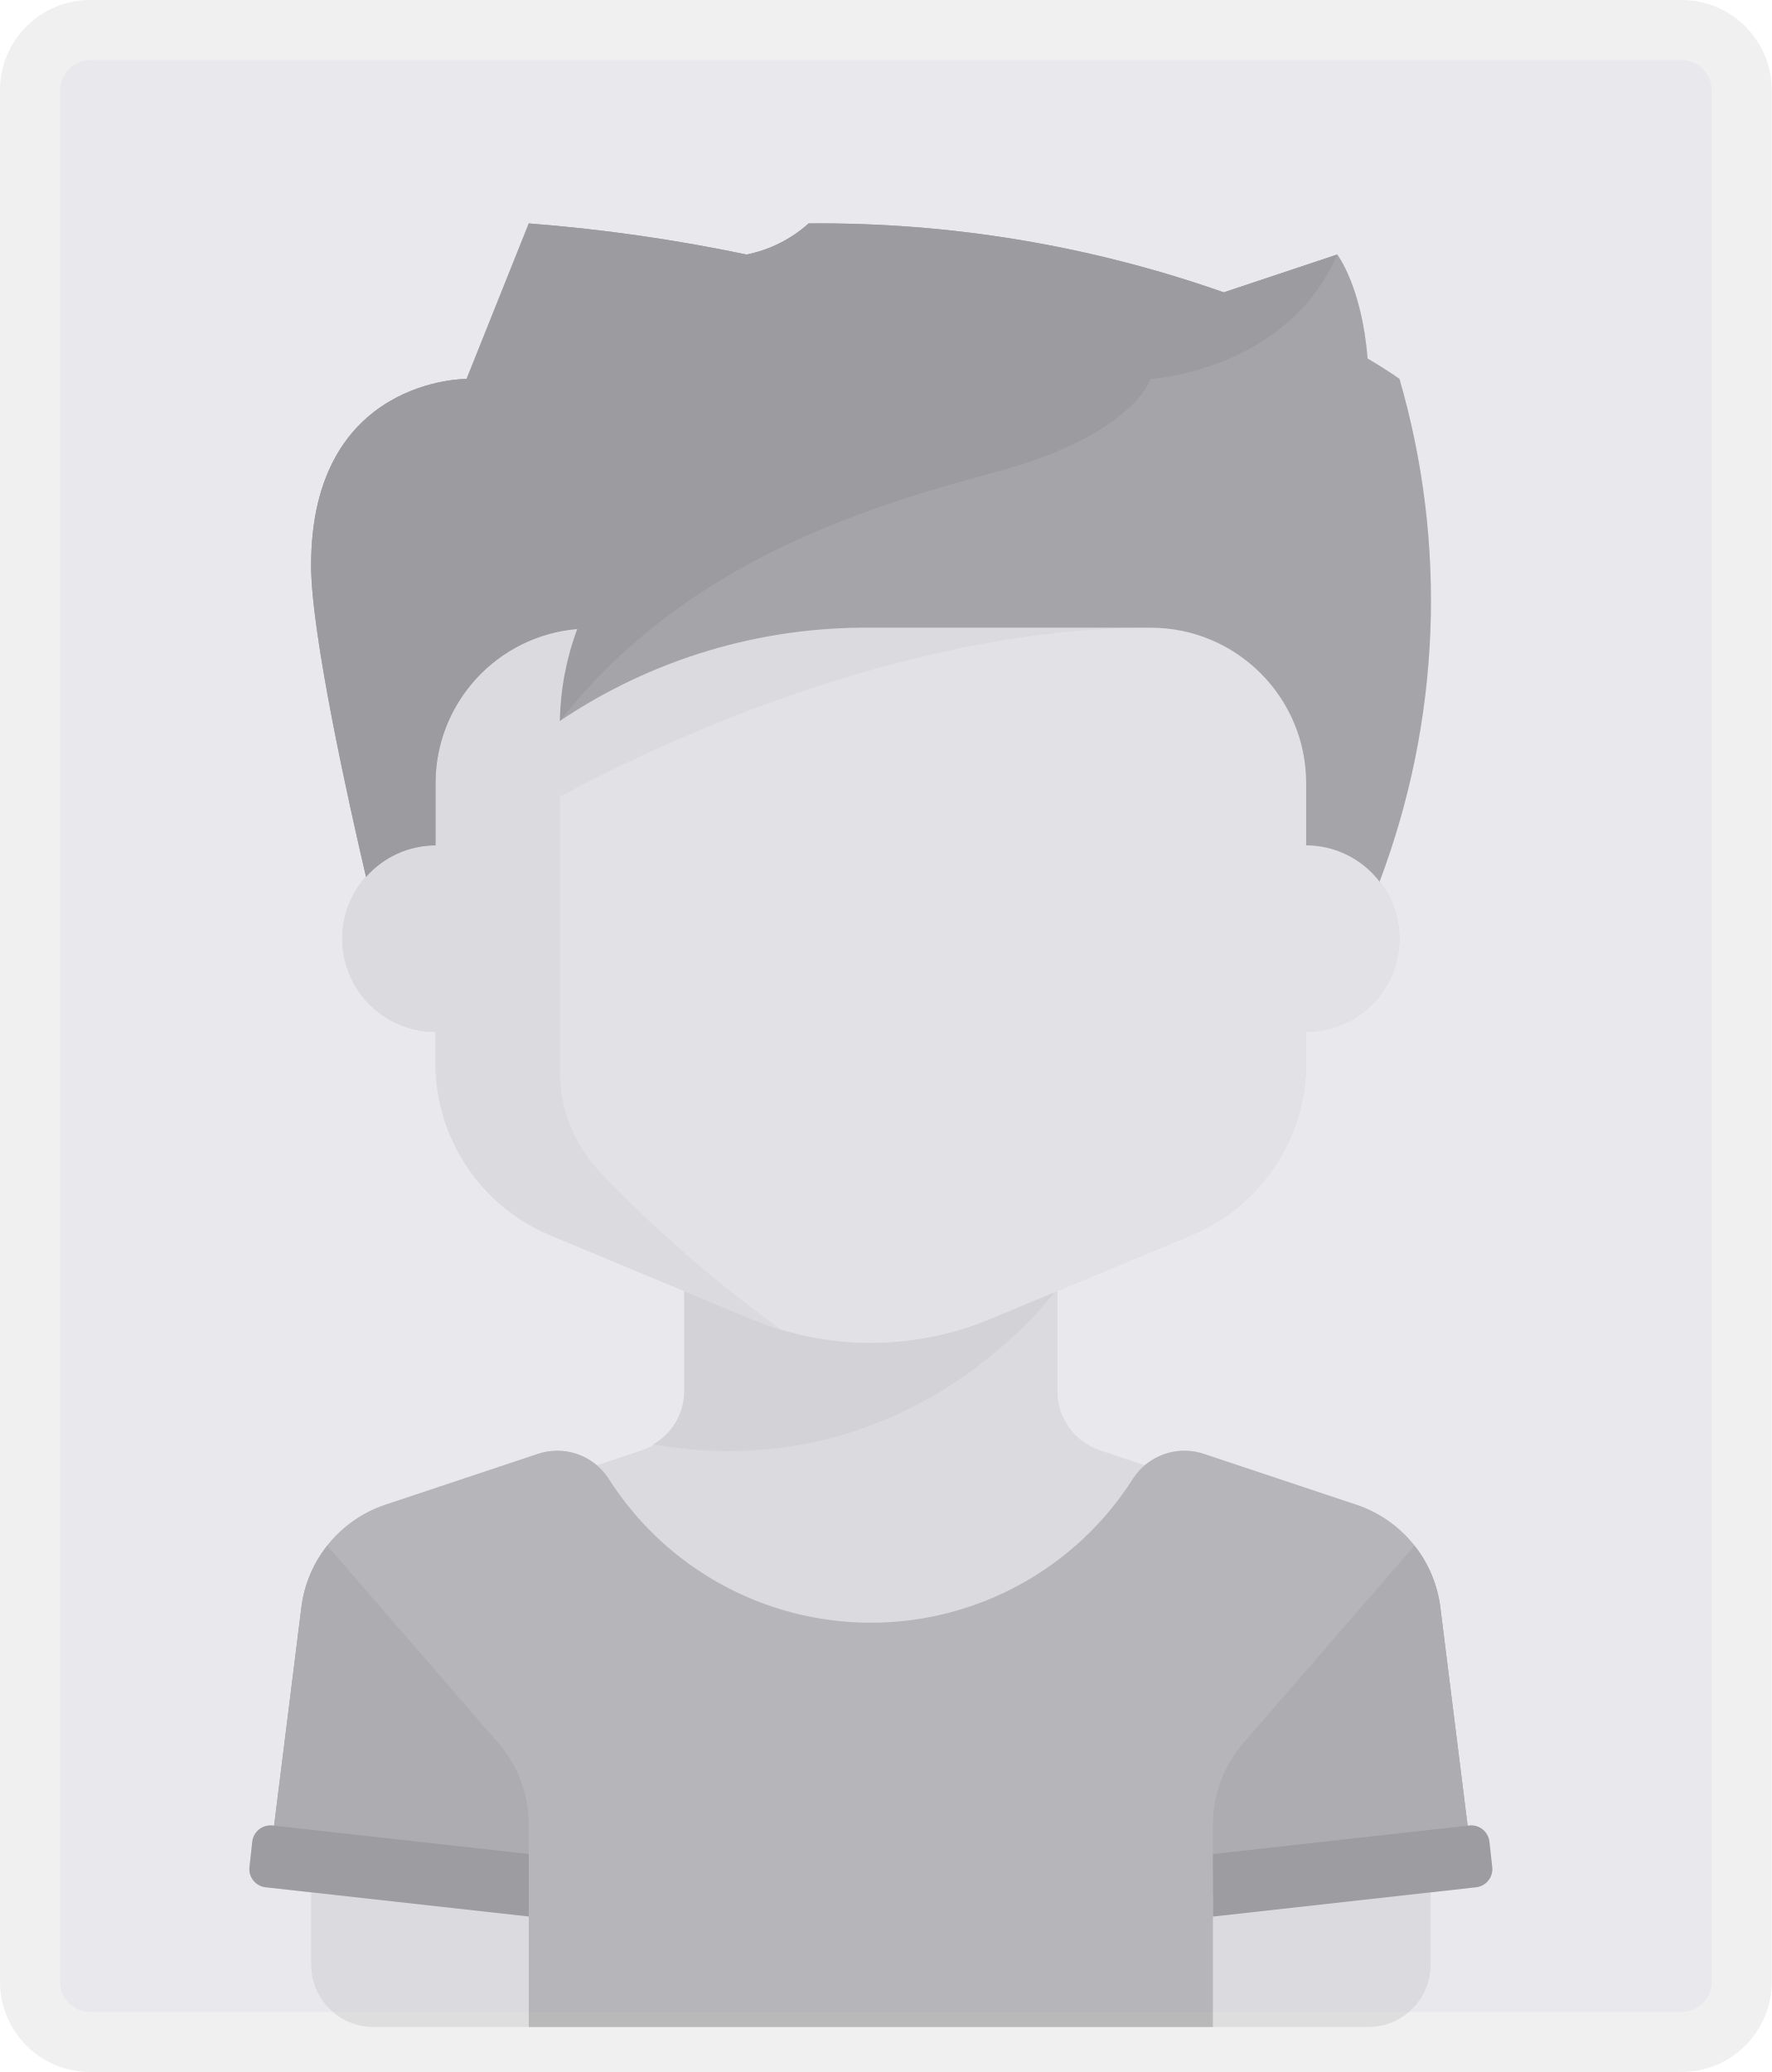
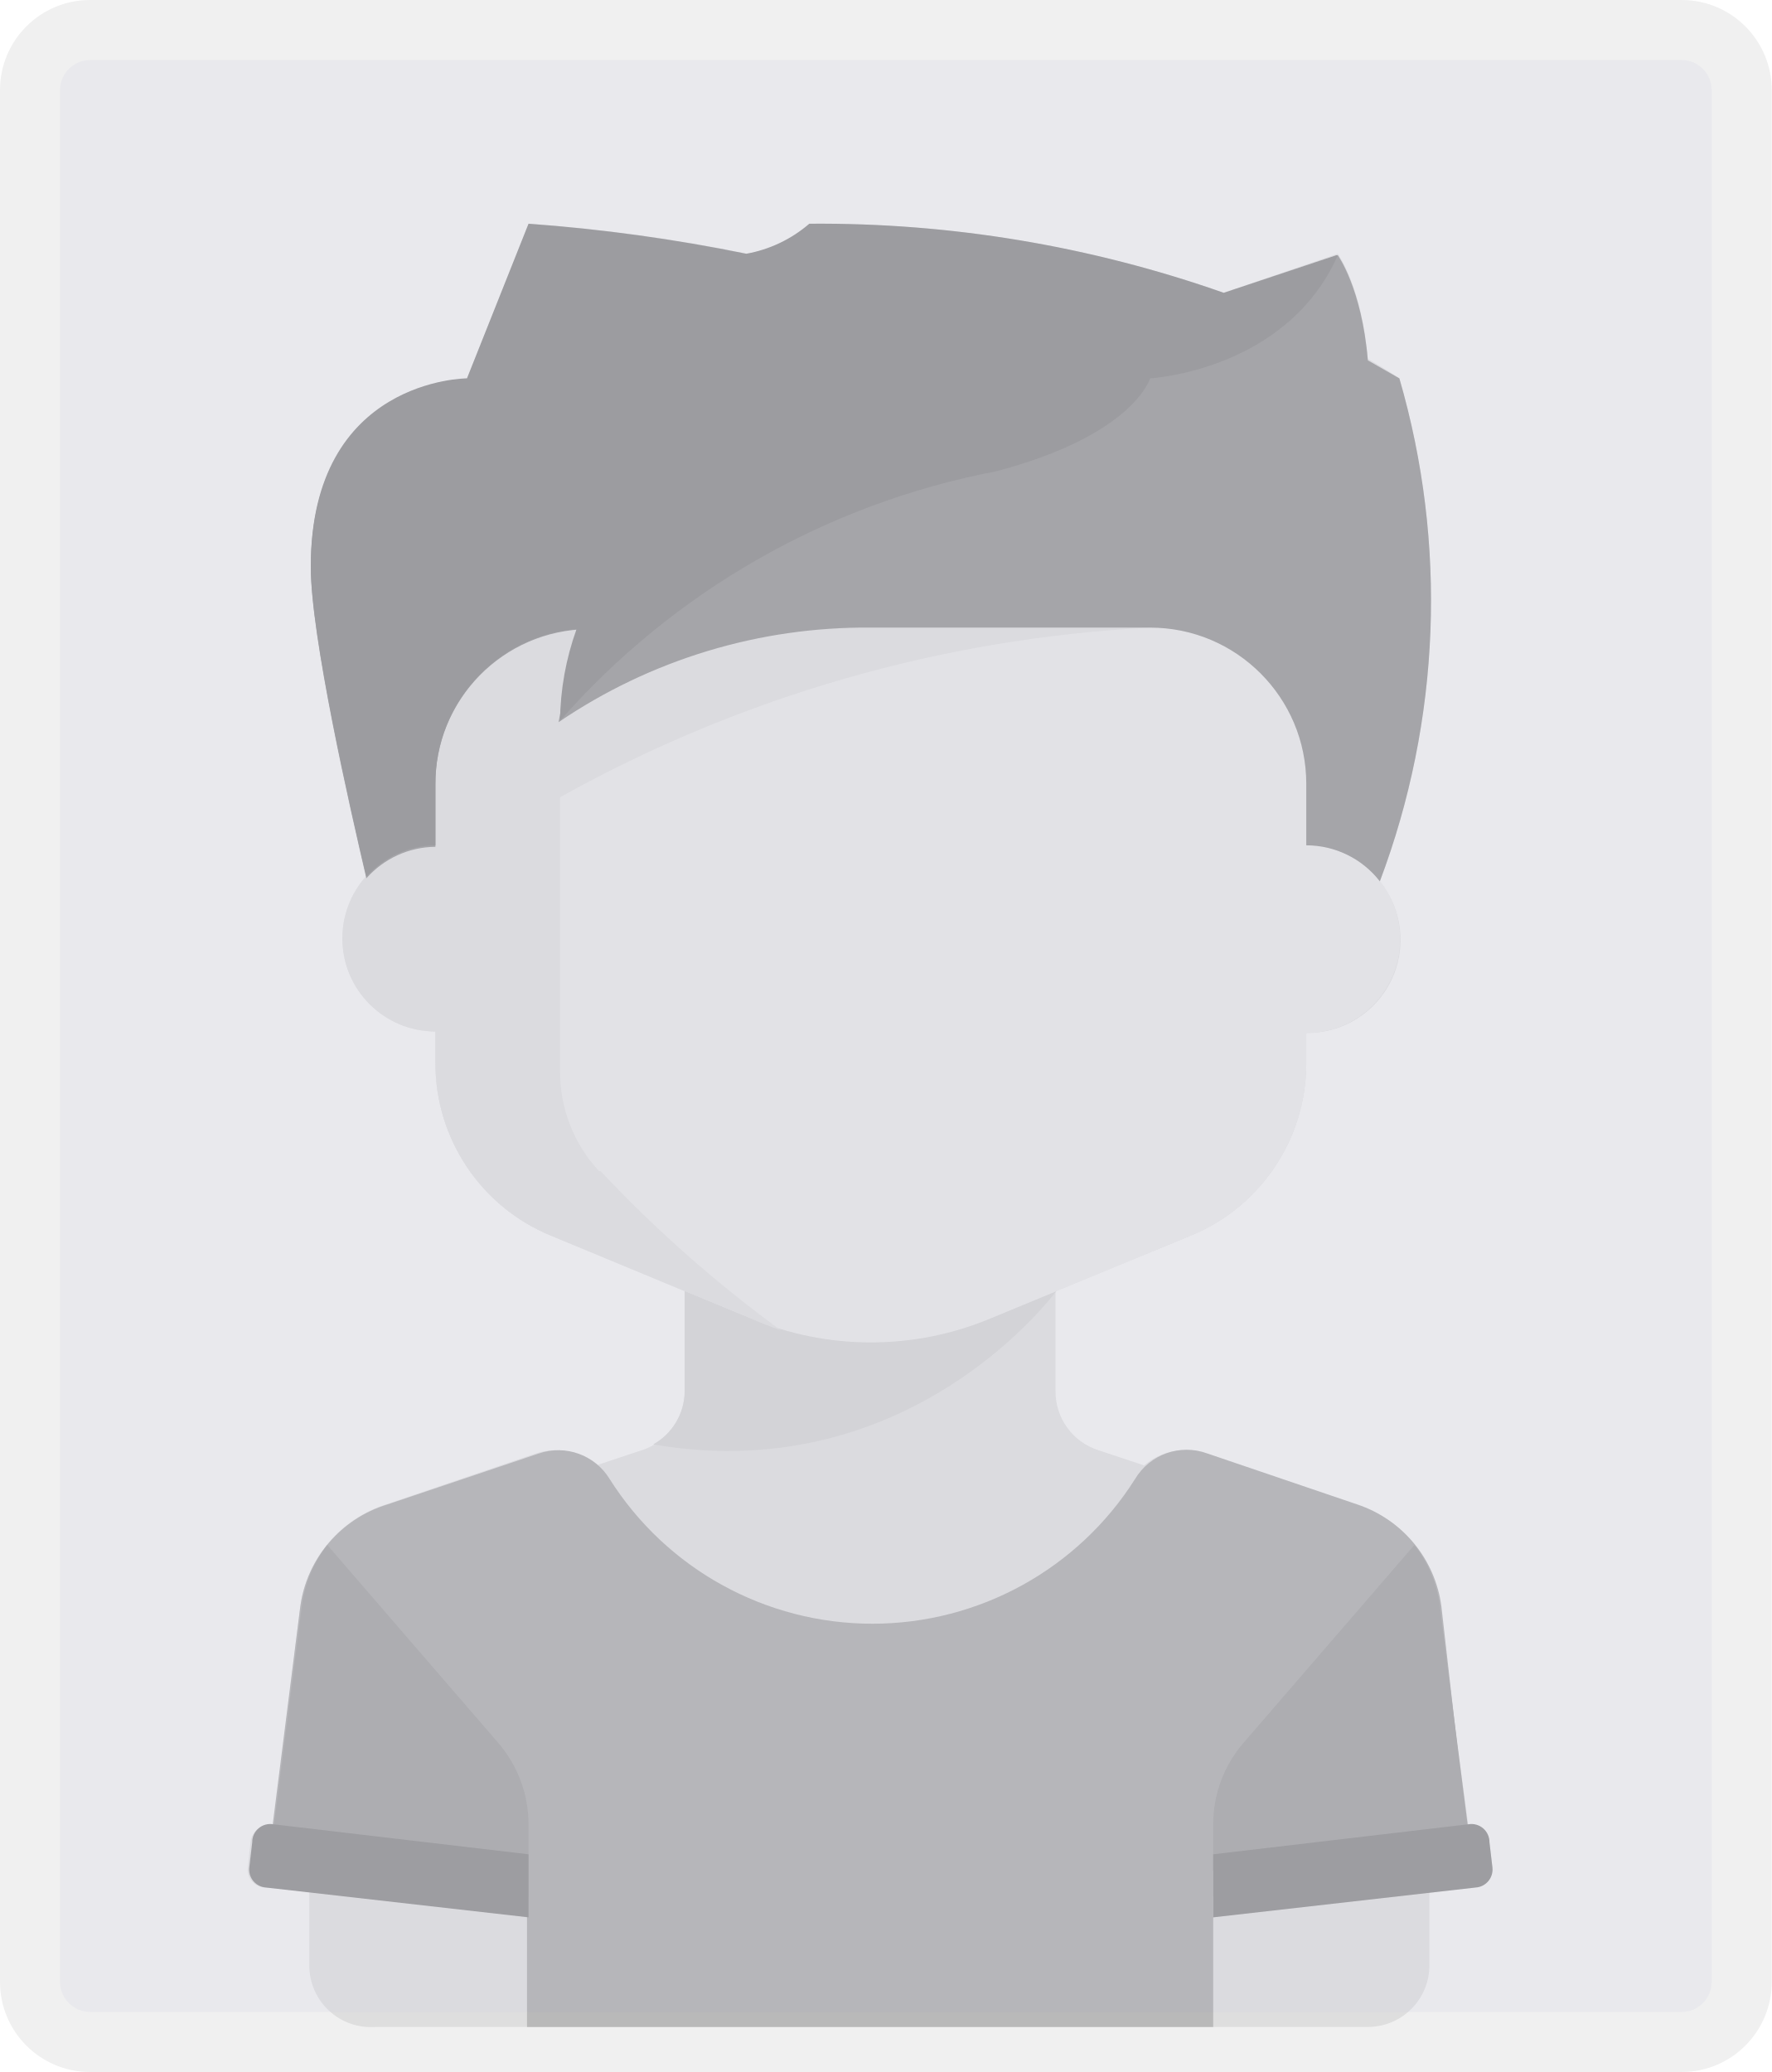
- <svg xmlns="http://www.w3.org/2000/svg" width="118" height="138" viewBox="0 0 118 138">
-   <g transform="translate(-20 -26)">
-     <g transform="translate(-763 -10167)">
-       <g transform="translate(775 10195)">
-         <path d="M113.167,122.124l-.21-1.888a1.36,1.36,0,0,0-1.5-1.2l-.118.013-2.029-16.234a9.242,9.242,0,0,0-6.248-7.621L91.784,91.433a4.62,4.62,0,0,0-4.441.83l-3.322-1.107a4.621,4.621,0,0,1-3.159-4.384V79.321l9.952-4.147a13.86,13.86,0,0,0,8.531-12.8v-2.31a6.929,6.929,0,0,0,5.464-11.192,59.057,59.057,0,0,0,1.467-37.325s-.827-.607-2.371-1.519c-.418-5.329-2.25-7.722-2.25-7.722L93.222,5.121A90.483,90.483,0,0,0,62.379,0a9.762,9.762,0,0,1-4.621,2.31A126.379,126.379,0,0,0,41.586,0L36.966,11.552s-11.552-.1-11.552,13.862c0,5.119,2.854,17.885,4.073,23.107a6.93,6.93,0,0,0,5.168,11.548v2.31a13.863,13.863,0,0,0,8.53,12.8l9.953,4.147v7.451a4.621,4.621,0,0,1-3.159,4.384l-3.322,1.107a4.62,4.62,0,0,0-4.441-.83L30.939,95.193a9.242,9.242,0,0,0-6.248,7.621l-2.029,16.234-.118-.013a1.361,1.361,0,0,0-1.5,1.2l-.21,1.888a1.36,1.36,0,0,0,1.2,1.5l3.38.375v5.377A4.621,4.621,0,0,0,30.034,134h73.931a4.621,4.621,0,0,0,4.621-4.621V124l3.379-.375a1.36,1.36,0,0,0,1.2-1.5Z" fill="#e9e9ed" />
-         <path d="M80.862,79.129H53.138v7.644a4.58,4.58,0,0,1-2.315,3.945C70.2,94.109,80.862,79.129,80.862,79.129Z" fill="#e9e9ed" />
-         <path d="M99.345,46.207V41.586A11.552,11.552,0,0,0,87.793,30.034H46.207A11.552,11.552,0,0,0,34.655,41.586v4.621a6.931,6.931,0,1,0,0,13.862v2.31a13.863,13.863,0,0,0,8.53,12.8l14.928,6.22a23.105,23.105,0,0,0,17.772,0l14.929-6.22a13.861,13.861,0,0,0,8.53-12.8v-2.31a6.931,6.931,0,1,0,0-13.862Z" fill="#e9e9ed" />
-         <path d="M92.414,134V122.448h19.349l-2.454-19.635a9.242,9.242,0,0,0-6.248-7.621L91.784,91.434A4.546,4.546,0,0,0,86.5,93.226a23.077,23.077,0,0,1-39,0,4.546,4.546,0,0,0-5.282-1.792L30.939,95.192a9.242,9.242,0,0,0-6.248,7.621l-2.2,17.579,19.092.034V134Z" fill="#e9e9ed" />
-         <path d="M50.828,55.448a2.317,2.317,0,0,1-2.31-2.31v-2.31a2.31,2.31,0,1,1,4.621,0v2.31A2.317,2.317,0,0,1,50.828,55.448Zm32.344,0a2.317,2.317,0,0,1-2.31-2.31v-2.31a2.31,2.31,0,1,1,4.621,0v2.31A2.317,2.317,0,0,1,83.172,55.448Z" fill="#e9e9ed" />
-         <path d="M67,71.684A19.243,19.243,0,0,1,56.459,68.91a2.31,2.31,0,0,1,2.6-3.82A14.833,14.833,0,0,0,67,67.063a14.833,14.833,0,0,0,7.942-1.973,2.31,2.31,0,0,1,2.6,3.82A19.243,19.243,0,0,1,67,71.684Z" fill="#e9e9ed" />
-         <path d="M46.784,70.385a10.831,10.831,0,0,1-2.886-7.4V42.595c6.376-3.449,25.009-12.56,43.9-12.56H46.207a10.86,10.86,0,0,0-2.31.254v-.022a11.554,11.554,0,0,0-9.241,11.319v4.621a6.931,6.931,0,1,0,0,13.862v2.31a13.862,13.862,0,0,0,8.53,12.8l14.928,6.22a23.133,23.133,0,0,0,2.232.794,96.432,96.432,0,0,1-13.561-11.8Z" fill="#e9e9ed" />
-         <path d="M41.586,124.192v-5.229a9.242,9.242,0,0,0-2.256-6.051L26.618,98.238a9.222,9.222,0,0,0-1.926,4.575l-2.413,19.3c3.674.221,13.448,1.366,19.308,2.074Z" fill="#e9e9ed" />
-         <path d="M41.586,121.15l-19.042-2.116a1.36,1.36,0,0,0-1.5,1.2l-.21,1.888a1.36,1.36,0,0,0,1.2,1.5L41.586,125.8V121.15Z" fill="#e9e9ed" />
-         <path d="M92.414,124.192v-5.229a9.242,9.242,0,0,1,2.256-6.051l12.712-14.675a9.222,9.222,0,0,1,1.926,4.575l2.413,19.3c-3.674.221-13.448,1.366-19.308,2.074Z" fill="#e9e9ed" />
-         <path d="M92.414,121.15l19.042-2.116a1.36,1.36,0,0,1,1.5,1.2l.21,1.888a1.36,1.36,0,0,1-1.2,1.5L92.414,125.8Z" fill="#e9e9ed" />
-         <path d="M106.276,11.552s-.827-.607-2.371-1.519c-.418-5.329-2.25-7.722-2.25-7.722L93.222,5.121A90.483,90.483,0,0,0,62.379,0a9.762,9.762,0,0,1-4.621,2.31A126.379,126.379,0,0,0,41.586,0L36.966,11.552s-11.552-.1-11.552,13.862c0,5.129,2.865,17.935,4.081,23.138a6.885,6.885,0,0,1,5.161-2.345V41.586A11.542,11.542,0,0,1,46.04,30.051,25.662,25.662,0,0,0,43.9,36.965,40.612,40.612,0,0,1,67,30.034H87.793A11.552,11.552,0,0,1,99.345,41.586v4.621a6.892,6.892,0,0,1,5.453,2.7A59.057,59.057,0,0,0,106.276,11.552Z" fill="#e9e9ed" />
-         <path d="M101.655,2.31,93.222,5.121A90.483,90.483,0,0,0,62.379,0a9.762,9.762,0,0,1-4.621,2.31A126.379,126.379,0,0,0,41.586,0L36.966,11.552s-11.552-.1-11.552,13.862c0,5.129,2.865,17.935,4.081,23.138a6.885,6.885,0,0,1,5.161-2.345V41.586A11.513,11.513,0,0,1,45.187,30.137a20.61,20.61,0,0,0-1.29,6.828c9.1-11.552,22.018-15.719,32.345-18.483,10.252-2.744,11.552-6.931,11.552-6.931S97.9,10.974,101.655,2.31Z" fill="#e9e9ed" />
-       </g>
-       <g transform="translate(775 10195)">
-         <path d="M113.167,122.124l-.21-1.888a1.36,1.36,0,0,0-1.5-1.2l-.118.013-2.029-16.234a9.242,9.242,0,0,0-6.248-7.621L91.784,91.433a4.62,4.62,0,0,0-4.441.83l-3.322-1.107a4.621,4.621,0,0,1-3.159-4.384V79.321l9.952-4.147a13.86,13.86,0,0,0,8.531-12.8v-2.31a6.929,6.929,0,0,0,5.464-11.192,59.057,59.057,0,0,0,1.467-37.325s-.827-.607-2.371-1.519c-.418-5.329-2.25-7.722-2.25-7.722L93.222,5.121A90.483,90.483,0,0,0,62.379,0a9.762,9.762,0,0,1-4.621,2.31A126.379,126.379,0,0,0,41.586,0L36.966,11.552s-11.552-.1-11.552,13.862c0,5.119,2.854,17.885,4.073,23.107a6.93,6.93,0,0,0,5.168,11.548v2.31a13.863,13.863,0,0,0,8.53,12.8l9.953,4.147v7.451a4.621,4.621,0,0,1-3.159,4.384l-3.322,1.107a4.62,4.62,0,0,0-4.441-.83L30.939,95.193a9.242,9.242,0,0,0-6.248,7.621l-2.029,16.234-.118-.013a1.361,1.361,0,0,0-1.5,1.2l-.21,1.888a1.36,1.36,0,0,0,1.2,1.5l3.38.375v5.377A4.621,4.621,0,0,0,30.034,134h73.931a4.621,4.621,0,0,0,4.621-4.621V124l3.379-.375a1.36,1.36,0,0,0,1.2-1.5Z" fill="#e9e9ed" />
-         <path d="M80.862,79.129H53.138v7.644a4.58,4.58,0,0,1-2.315,3.945C70.2,94.109,80.862,79.129,80.862,79.129Z" fill="#e9e9ed" />
-         <path d="M99.345,46.207V41.586A11.552,11.552,0,0,0,87.793,30.034H46.207A11.552,11.552,0,0,0,34.655,41.586v4.621a6.931,6.931,0,1,0,0,13.862v2.31a13.863,13.863,0,0,0,8.53,12.8l14.928,6.22a23.105,23.105,0,0,0,17.772,0l14.929-6.22a13.861,13.861,0,0,0,8.53-12.8v-2.31a6.931,6.931,0,1,0,0-13.862Z" fill="#e9e9ed" />
-         <path d="M92.414,134V122.448h19.349l-2.454-19.635a9.242,9.242,0,0,0-6.248-7.621L91.784,91.434A4.546,4.546,0,0,0,86.5,93.226a23.077,23.077,0,0,1-39,0,4.546,4.546,0,0,0-5.282-1.792L30.939,95.192a9.242,9.242,0,0,0-6.248,7.621l-2.2,17.579,19.092.034V134Z" fill="#e9e9ed" />
-         <path d="M50.828,55.448a2.317,2.317,0,0,1-2.31-2.31v-2.31a2.31,2.31,0,1,1,4.621,0v2.31A2.317,2.317,0,0,1,50.828,55.448Zm32.344,0a2.317,2.317,0,0,1-2.31-2.31v-2.31a2.31,2.31,0,1,1,4.621,0v2.31A2.317,2.317,0,0,1,83.172,55.448Z" fill="#e9e9ed" />
-         <path d="M67,71.684A19.243,19.243,0,0,1,56.459,68.91a2.31,2.31,0,0,1,2.6-3.82A14.833,14.833,0,0,0,67,67.063a14.833,14.833,0,0,0,7.942-1.973,2.31,2.31,0,0,1,2.6,3.82A19.243,19.243,0,0,1,67,71.684Z" fill="#e9e9ed" />
-         <path d="M46.784,70.385a10.831,10.831,0,0,1-2.886-7.4V42.595c6.376-3.449,25.009-12.56,43.9-12.56H46.207a10.86,10.86,0,0,0-2.31.254v-.022a11.554,11.554,0,0,0-9.241,11.319v4.621a6.931,6.931,0,1,0,0,13.862v2.31a13.862,13.862,0,0,0,8.53,12.8l14.928,6.22a23.133,23.133,0,0,0,2.232.794,96.432,96.432,0,0,1-13.561-11.8Z" fill="#e9e9ed" />
-         <path d="M41.586,124.192v-5.229a9.242,9.242,0,0,0-2.256-6.051L26.618,98.238a9.222,9.222,0,0,0-1.926,4.575l-2.413,19.3c3.674.221,13.448,1.366,19.308,2.074Z" fill="#e9e9ed" />
-         <path d="M41.586,121.15l-19.042-2.116a1.36,1.36,0,0,0-1.5,1.2l-.21,1.888a1.36,1.36,0,0,0,1.2,1.5L41.586,125.8V121.15Z" fill="#e9e9ed" />
-         <path d="M92.414,124.192v-5.229a9.242,9.242,0,0,1,2.256-6.051l12.712-14.675a9.222,9.222,0,0,1,1.926,4.575l2.413,19.3c-3.674.221-13.448,1.366-19.308,2.074Z" fill="#e9e9ed" />
-         <path d="M92.414,121.15l19.042-2.116a1.36,1.36,0,0,1,1.5,1.2l.21,1.888a1.36,1.36,0,0,1-1.2,1.5L92.414,125.8Z" fill="#e9e9ed" />
-         <path d="M106.276,11.552s-.827-.607-2.371-1.519c-.418-5.329-2.25-7.722-2.25-7.722L93.222,5.121A90.483,90.483,0,0,0,62.379,0a9.762,9.762,0,0,1-4.621,2.31A126.379,126.379,0,0,0,41.586,0L36.966,11.552s-11.552-.1-11.552,13.862c0,5.129,2.865,17.935,4.081,23.138a6.885,6.885,0,0,1,5.161-2.345V41.586A11.542,11.542,0,0,1,46.04,30.051,25.662,25.662,0,0,0,43.9,36.965,40.612,40.612,0,0,1,67,30.034H87.793A11.552,11.552,0,0,1,99.345,41.586v4.621a6.892,6.892,0,0,1,5.453,2.7A59.057,59.057,0,0,0,106.276,11.552Z" fill="#e9e9ed" />
-         <path d="M101.655,2.31,93.222,5.121A90.483,90.483,0,0,0,62.379,0a9.762,9.762,0,0,1-4.621,2.31A126.379,126.379,0,0,0,41.586,0L36.966,11.552s-11.552-.1-11.552,13.862c0,5.129,2.865,17.935,4.081,23.138a6.885,6.885,0,0,1,5.161-2.345V41.586A11.513,11.513,0,0,1,45.187,30.137a20.61,20.61,0,0,0-1.29,6.828c9.1-11.552,22.018-15.719,32.345-18.483,10.252-2.744,11.552-6.931,11.552-6.931S97.9,10.974,101.655,2.31Z" fill="#e9e9ed" />
-       </g>
-       <rect width="114" height="134" rx="4" transform="translate(785 10195)" fill="#e9e9ed" />
-       <path d="M4-2H110a6.007,6.007,0,0,1,6,6V130a6.007,6.007,0,0,1-6,6H4a6.007,6.007,0,0,1-6-6V4A6.007,6.007,0,0,1,4-2ZM110,132a2,2,0,0,0,2-2V4a2,2,0,0,0-2-2H4A2,2,0,0,0,2,4V130a2,2,0,0,0,2,2Z" transform="translate(785 10195)" fill="#f0f0f0" />
+ <svg xmlns="http://www.w3.org/2000/svg" xmlns:xlink="http://www.w3.org/1999/xlink" viewBox="0 0 118 138">
+   <defs>
+     <path id="a" d="m888.2 10317.1-.2-1.9a1.4 1.4 0 0 0-1.5-1.2h-.2l-2-16.2a9.2 9.2 0 0 0-6.2-7.6l-11.3-3.8a4.6 4.6 0 0 0-4.5.9l-3.3-1.1a4.6 4.6 0 0 1-3.1-4.4v-7.5l10-4.1a13.9 13.9 0 0 0 8.4-12.8v-2.3a7 7 0 0 0 5.5-11.2 59 59 0 0 0 1.5-37.4s-.9-.6-2.4-1.5c-.4-5.3-2.2-7.7-2.2-7.7l-8.5 2.8a90.5 90.5 0 0 0-30.8-5.1 9.8 9.8 0 0 1-4.6 2.3 126.4 126.4 0 0 0-16.2-2.3l-4.6 11.6s-11.6-.1-11.6 13.8c0 5.1 2.9 17.9 4 23.1a7 7 0 0 0 5.3 11.6v2.3a13.9 13.9 0 0 0 8.5 12.8l10 4.1v7.5a4.6 4.6 0 0 1-3.2 4.4l-3.3 1a4.6 4.6 0 0 0-4.5-.8l-11.3 3.8a9.2 9.2 0 0 0-6.2 7.6l-2 16.2h-.2a1.4 1.4 0 0 0-1.5 1.2l-.2 2a1.4 1.4 0 0 0 1.2 1.4l3.4.4v5.4a4.6 4.6 0 0 0 4.6 4.6h74a4.6 4.6 0 0 0 4.6-4.6v-5.4l3.4-.4a1.4 1.4 0 0 0 1.2-1.5Z" />
+     <path id="b" d="M855.9 10274.1H828v7.7a4.6 4.6 0 0 1-2.3 4 31.4 31.4 0 0 0 30-11.7Z" />
+     <path id="c" d="M874.3 10241.2v-4.6a11.6 11.6 0 0 0-11.5-11.6h-41.6a11.6 11.6 0 0 0-11.5 11.6v4.6a7 7 0 1 0 0 13.9v2.3a13.9 13.9 0 0 0 8.5 12.8l15 6.2a23.1 23.1 0 0 0 17.7 0l15-6.2a13.9 13.9 0 0 0 8.4-12.8v-2.3a7 7 0 1 0 0-13.9Zm-6.9 87.8v-11.6h19.4l-2.5-19.6a9.2 9.2 0 0 0-6.2-7.6l-11.3-3.8a4.5 4.5 0 0 0-5.3 1.8 23 23 0 0 1-39 0 4.5 4.5 0 0 0-5.3-1.8l-11.3 3.8a9.2 9.2 0 0 0-6.2 7.6l-2.2 17.6h19v13.6Z" />
+     <path id="d" d="M825.8 10250.4a2.3 2.3 0 0 1-2.3-2.3v-2.3a2.3 2.3 0 1 1 4.6 0v2.3a2.3 2.3 0 0 1-2.3 2.3Zm32.4 0a2.3 2.3 0 0 1-2.3-2.3v-2.3a2.3 2.3 0 1 1 4.6 0v2.3a2.3 2.3 0 0 1-2.3 2.3Zm-16.2 16.3a19.2 19.2 0 0 1-10.5-2.8 2.3 2.3 0 0 1 2.6-3.8 14.8 14.8 0 0 0 7.9 2 14.8 14.8 0 0 0 8-2 2.3 2.3 0 0 1 2.5 3.8 19.2 19.2 0 0 1-10.5 2.8Z" />
+     <path id="e" d="M821.8 10265.4a10.8 10.8 0 0 1-2.9-7.4v-20.4a100 100 0 0 1 43.9-12.6h-41.6a10.9 10.9 0 0 0-2.3.3 11.6 11.6 0 0 0-9.2 11.3v4.6a7 7 0 1 0 0 13.9v2.3a13.9 13.9 0 0 0 8.5 12.8l15 6.2a23.1 23.1 0 0 0 2.1.8 96.4 96.4 0 0 1-13.5-11.8Zm-5.2 53.8v-5.2a9.2 9.2 0 0 0-2.3-6l-12.7-14.8a9.2 9.2 0 0 0-2 4.6l-2.3 19.3c3.7.2 13.4 1.4 19.3 2Z" />
+     <path id="f" d="m816.6 10316.1-19-2a1.4 1.4 0 0 0-1.6 1.1l-.2 2a1.4 1.4 0 0 0 1.2 1.4l19.6 2.2v-4.6Zm50.8 3.1v-5.2a9.2 9.2 0 0 1 2.3-6l12.7-14.8a9.2 9.2 0 0 1 2 4.6l2.3 19.3c-3.7.2-13.4 1.4-19.3 2Z" />
+     <path id="g" d="m867.4 10316.1 19-2a1.4 1.4 0 0 1 1.6 1.1l.2 2a1.4 1.4 0 0 1-1.2 1.4l-19.6 2.2Zm13.9-109.5-2.4-1.6c-.4-5.3-2.2-7.7-2.2-7.7l-8.5 2.8a90.5 90.5 0 0 0-30.8-5.1 9.8 9.8 0 0 1-4.6 2.3 126.4 126.4 0 0 0-16.2-2.3l-4.6 11.6s-11.6-.1-11.6 13.8c0 5.1 2.9 18 4.1 23.2a6.9 6.9 0 0 1 5.2-2.4v-4.6a11.5 11.5 0 0 1 11.3-11.5 25.7 25.7 0 0 0-2.1 6.9 40.6 40.6 0 0 1 23.1-7h20.8a11.6 11.6 0 0 1 11.5 11.6v4.6a6.9 6.9 0 0 1 5.5 2.7 59 59 0 0 0 1.5-37.3Z" />
+     <path id="h" d="m876.7 10197.3-8.5 2.8a90.5 90.5 0 0 0-30.8-5.1 9.8 9.8 0 0 1-4.6 2.3 126.4 126.4 0 0 0-16.2-2.3l-4.6 11.6s-11.6-.1-11.6 13.8c0 5.1 2.9 18 4.1 23.2a6.9 6.9 0 0 1 5.2-2.4v-4.6a11.5 11.5 0 0 1 10.5-11.5 20.6 20.6 0 0 0-1.3 6.9 57.5 57.5 0 0 1 32.3-18.5c10.3-2.8 11.6-7 11.6-7s10.1-.5 13.9-9.2Z" />
+   </defs>
+   <g transform="translate(-783 -10193)">
+     <g fill="#e9e9ed">
+       <use xlink:href="#a" />
+       <use xlink:href="#b" />
+       <use xlink:href="#c" />
+       <use xlink:href="#d" />
+       <use xlink:href="#e" />
+       <use xlink:href="#f" />
+       <use xlink:href="#g" />
+       <use xlink:href="#h" />
    </g>
-     <g transform="translate(-35.5 40.881)" opacity="0.6" style="mix-blend-mode:luminosity;isolation:isolate">
-       <path d="M154.884,109.473l-.188-1.692a1.219,1.219,0,0,0-1.346-1.077l-.105.012-1.819-14.553a8.284,8.284,0,0,0-5.6-6.832l-10.108-3.37a4.142,4.142,0,0,0-3.981.744l-2.978-.993a4.142,4.142,0,0,1-2.832-3.929V71.1l8.921-3.717a12.424,12.424,0,0,0,7.647-11.47V53.846a6.211,6.211,0,0,0,4.9-10.033,52.939,52.939,0,0,0,1.315-33.459s-.741-.544-2.125-1.362c-.375-4.777-2.017-6.922-2.017-6.922l-7.559,2.52A81.11,81.11,0,0,0,109.358,0a8.751,8.751,0,0,1-4.142,2.071A113.288,113.288,0,0,0,90.719,0L86.577,10.355s-10.355-.086-10.355,12.426c0,4.589,2.558,16.033,3.651,20.714a6.212,6.212,0,0,0,4.632,10.352v2.071a12.427,12.427,0,0,0,7.647,11.47l8.922,3.717v6.679a4.142,4.142,0,0,1-2.832,3.93l-2.978.993a4.142,4.142,0,0,0-3.981-.744l-10.108,3.37a8.284,8.284,0,0,0-5.6,6.832l-1.819,14.553-.105-.012a1.22,1.22,0,0,0-1.347,1.077l-.188,1.692a1.219,1.219,0,0,0,1.077,1.346l3.03.337v4.82a4.142,4.142,0,0,0,4.142,4.142h66.273a4.142,4.142,0,0,0,4.142-4.142v-4.821l3.029-.337a1.219,1.219,0,0,0,1.077-1.346Z" fill="#fdc88e" />
-       <path d="M202.911,274H178.058v6.852a4.105,4.105,0,0,1-2.075,3.536C193.352,287.428,202.911,274,202.911,274Z" transform="translate(-76.985 -203.068)" fill="#f5b97a" />
-       <path d="M160.2,118.5v-4.142A10.355,10.355,0,0,0,149.846,104H112.568a10.355,10.355,0,0,0-10.355,10.355V118.5a6.213,6.213,0,1,0,0,12.426v2.071a12.427,12.427,0,0,0,7.646,11.47l13.382,5.576a20.712,20.712,0,0,0,15.931,0l13.382-5.576a12.426,12.426,0,0,0,7.646-11.47v-2.071a6.213,6.213,0,0,0,0-12.426Z" transform="translate(-17.708 -77.077)" fill="#ffd7a3" />
-       <path d="M140.567,354.142V343.787h17.345l-2.2-17.6a8.284,8.284,0,0,0-5.6-6.832L140,315.985a4.075,4.075,0,0,0-4.735,1.607,20.686,20.686,0,0,1-34.963,0,4.075,4.075,0,0,0-4.735-1.607l-10.108,3.37a8.284,8.284,0,0,0-5.6,6.832l-1.97,15.758,17.115.03v12.168h45.562Z" transform="translate(-4.286 -234.023)" fill="#ff6473" />
-       <path d="M113.085,140.171a9.709,9.709,0,0,1-2.587-6.634V115.259C116.213,112.167,132.916,104,149.846,104H112.568a9.736,9.736,0,0,0-2.071.228v-.019a10.358,10.358,0,0,0-8.284,10.146V118.5a6.213,6.213,0,1,0,0,12.426v2.071a12.426,12.426,0,0,0,7.647,11.47l13.381,5.576a20.726,20.726,0,0,0,2,.712,86.442,86.442,0,0,1-12.156-10.581Z" transform="translate(-17.708 -77.077)" fill="#fdc88e" />
-       <path d="M94.452,363.434v-4.687a8.285,8.285,0,0,0-2.023-5.424l-11.4-13.154a8.267,8.267,0,0,0-1.726,4.1l-2.163,17.305C80.438,361.772,89.2,362.8,94.452,363.434Z" transform="translate(-3.733 -252.106)" fill="#f05467" />
-       <path d="M90.719,414.056l-17.069-1.9a1.22,1.22,0,0,0-1.347,1.077l-.188,1.692a1.219,1.219,0,0,0,1.077,1.346l17.527,1.948Z" transform="translate(-0.001 -305.455)" fill="#bd445a" />
-       <path d="M320,363.434v-4.687a8.285,8.285,0,0,1,2.023-5.424l11.4-13.154a8.267,8.267,0,0,1,1.727,4.1l2.163,17.305C334.014,361.772,325.252,362.8,320,363.434Z" transform="translate(-183.719 -252.106)" fill="#f05467" />
-       <path d="M320,414.056l17.069-1.9a1.219,1.219,0,0,1,1.347,1.077l.188,1.692a1.219,1.219,0,0,1-1.077,1.346L320,418.223Z" transform="translate(-183.719 -305.455)" fill="#bd445a" />
-       <path d="M160.486,10.355s-.741-.544-2.125-1.362c-.375-4.777-2.017-6.922-2.017-6.922l-7.559,2.52A81.11,81.11,0,0,0,121.137,0,8.751,8.751,0,0,1,117,2.071,113.288,113.288,0,0,0,102.5,0L98.356,10.355S88,10.269,88,22.781c0,4.6,2.568,16.077,3.658,20.741a6.172,6.172,0,0,1,4.626-2.1V37.278a10.346,10.346,0,0,1,10.205-10.34,23,23,0,0,0-1.921,6.2,36.405,36.405,0,0,1,20.71-6.213h18.639a10.355,10.355,0,0,1,10.355,10.355V41.42a6.178,6.178,0,0,1,4.888,2.419A52.939,52.939,0,0,0,160.486,10.355Z" transform="translate(-11.78)" fill="#9d6e48" />
-       <path d="M156.344,2.071l-7.559,2.52A81.11,81.11,0,0,0,121.137,0,8.751,8.751,0,0,1,117,2.071,113.288,113.288,0,0,0,102.5,0L98.356,10.355S88,10.269,88,22.781c0,4.6,2.568,16.077,3.658,20.741a6.172,6.172,0,0,1,4.626-2.1V37.278a10.321,10.321,0,0,1,9.441-10.263,18.475,18.475,0,0,0-1.157,6.121c8.155-10.355,19.737-14.091,28.994-16.568,9.19-2.459,10.355-6.213,10.355-6.213S152.979,9.837,156.344,2.071Z" transform="translate(-11.78)" fill="#8d5f3d" />
+     <g fill="#e9e9ed">
+       <use xlink:href="#a" />
+       <use xlink:href="#b" />
+       <use xlink:href="#c" />
+       <use xlink:href="#d" />
+       <use xlink:href="#e" />
+       <use xlink:href="#f" />
+       <use xlink:href="#g" />
+       <use xlink:href="#h" />
    </g>
+     <rect width="114" height="134" fill="#e9e9ed" rx="4" transform="translate(785 10195)" />
+     <path fill="#f0f0f0" d="M789 10193h106a6 6 0 0 1 6 6v126a6 6 0 0 1-6 6H789a6 6 0 0 1-6-6v-126a6 6 0 0 1 6-6Zm106 134a2 2 0 0 0 2-2v-126a2 2 0 0 0-2-2H789a2 2 0 0 0-2 2v126a2 2 0 0 0 2 2Z" />
+   </g>
+   <g opacity=".6" style="mix-blend-mode:luminosity;isolation:isolate">
+     <path fill="#fdc88e" d="m99.4 124.4-.2-1.7a1.2 1.2 0 0 0-1.4-1.1l-2-14.6a8.3 8.3 0 0 0-5.6-6.8l-10-3.4a4.1 4.1 0 0 0-4 .8l-3-1a4.1 4.1 0 0 1-2.9-4V86l9-3.7A12.4 12.4 0 0 0 87 70.8v-2a6.2 6.2 0 0 0 4.9-10.1 53 53 0 0 0 1.3-33.5s-.7-.5-2.1-1.3c-.4-4.8-2-7-2-7l-7.6 2.6A81.1 81.1 0 0 0 54 14.9a8.8 8.8 0 0 1-4.2 2 113.3 113.3 0 0 0-14.5-2l-4.1 10.3s-10.4 0-10.4 12.5c0 4.6 2.6 16 3.7 20.7A6.2 6.2 0 0 0 29 68.7v2.1a12.4 12.4 0 0 0 7.7 11.5l8.9 3.7v6.7a4.1 4.1 0 0 1-2.9 3.9l-3 1a4.1 4.1 0 0 0-4-.8l-10 3.4A8.3 8.3 0 0 0 20 107l-1.8 14.6h-.1a1.2 1.2 0 0 0-1.4 1l-.2 1.8a1.2 1.2 0 0 0 1 1.3l3.1.3v4.9A4.1 4.1 0 0 0 25 135h66a4.1 4.1 0 0 0 4.2-4.1V126l3-.3a1.2 1.2 0 0 0 1-1.3Z" />
+     <path fill="#f5b97a" d="M70.4 85.8H45.6v6.9a4.1 4.1 0 0 1-2.1 3.5c17.4 3 27-10.4 27-10.4Z" />
+     <path fill="#ffd7a3" d="M87 56.3v-4.1a10.4 10.4 0 0 0-10.4-10.4H39.4A10.4 10.4 0 0 0 29 52.2v4.1a6.2 6.2 0 1 0 0 12.4v2.1a12.4 12.4 0 0 0 7.7 11.5L50 87.8a20.7 20.7 0 0 0 16 0l13.3-5.5A12.4 12.4 0 0 0 87 70.8v-2a6.2 6.2 0 0 0 0-12.5Z" />
+     <path fill="#ff6473" d="M80.8 135v-10.4H98L96 107a8.3 8.3 0 0 0-5.6-6.8l-10-3.4a4 4 0 0 0-4.8 1.7 20.7 20.7 0 0 1-35 0 4 4 0 0 0-4.7-1.7l-10.1 3.4A8.3 8.3 0 0 0 20 107l-2 15.8h17.1V135h45.6Z" />
+     <path fill="#fdc88e" d="M39.9 78a9.7 9.7 0 0 1-2.6-6.7V53.1a90 90 0 0 1 39.3-11.3H39.4a9.7 9.7 0 0 0-2.1.2A10.4 10.4 0 0 0 29 52.2v4.1a6.2 6.2 0 1 0 0 12.4v2.1a12.4 12.4 0 0 0 7.7 11.5L50 87.8a20.7 20.7 0 0 0 2 .8A86.4 86.4 0 0 1 40 78Z" />
+     <path fill="#f05467" d="M35.2 126.2v-4.7a8.3 8.3 0 0 0-2-5.4l-11.4-13.2a8.3 8.3 0 0 0-1.7 4.1l-2.2 17.3c3.3.2 12 1.3 17.3 2Z" />
+     <path fill="#bd445a" d="m35.2 123.5-17-2a1.2 1.2 0 0 0-1.4 1.2l-.2 1.7a1.2 1.2 0 0 0 1 1.3l17.6 2Z" />
+     <path fill="#f05467" d="M80.8 126.2v-4.7a8.3 8.3 0 0 1 2-5.4l11.4-13.2a8.3 8.3 0 0 1 1.7 4.1l2.2 17.3c-3.3.2-12 1.3-17.3 2Z" />
+     <path fill="#bd445a" d="m80.8 123.5 17-2a1.2 1.2 0 0 1 1.4 1.2l.2 1.7a1.2 1.2 0 0 1-1 1.3l-17.6 2Z" />
+     <path fill="#9d6e48" d="M93.2 25.2 91.1 24c-.4-4.8-2-7-2-7l-7.6 2.6A81.1 81.1 0 0 0 53.9 15a8.8 8.8 0 0 1-4.2 2 113.3 113.3 0 0 0-14.5-2l-4.1 10.3s-10.4 0-10.4 12.5c0 4.6 2.6 16 3.7 20.7a6.2 6.2 0 0 1 4.6-2.1v-4.1a10.3 10.3 0 0 1 10.2-10.4 23 23 0 0 0-2 6.2A36.4 36.4 0 0 1 58 41.8h18.6A10.4 10.4 0 0 1 87 52.2v4.1a6.2 6.2 0 0 1 4.9 2.4 53 53 0 0 0 1.3-33.5Z" />
+     <path fill="#8d5f3d" d="m89 17-7.5 2.5a81.1 81.1 0 0 0-27.6-4.6 8.8 8.8 0 0 1-4.2 2 113.3 113.3 0 0 0-14.5-2l-4.1 10.3s-10.4 0-10.4 12.5c0 4.6 2.6 16 3.7 20.7a6.2 6.2 0 0 1 4.6-2.1v-4.1a10.3 10.3 0 0 1 9.4-10.3 18.5 18.5 0 0 0-1.1 6.1 51.5 51.5 0 0 1 29-16.6c9.2-2.4 10.3-6.2 10.3-6.2s9.1-.5 12.5-8.2Z" />
  </g>
</svg>
